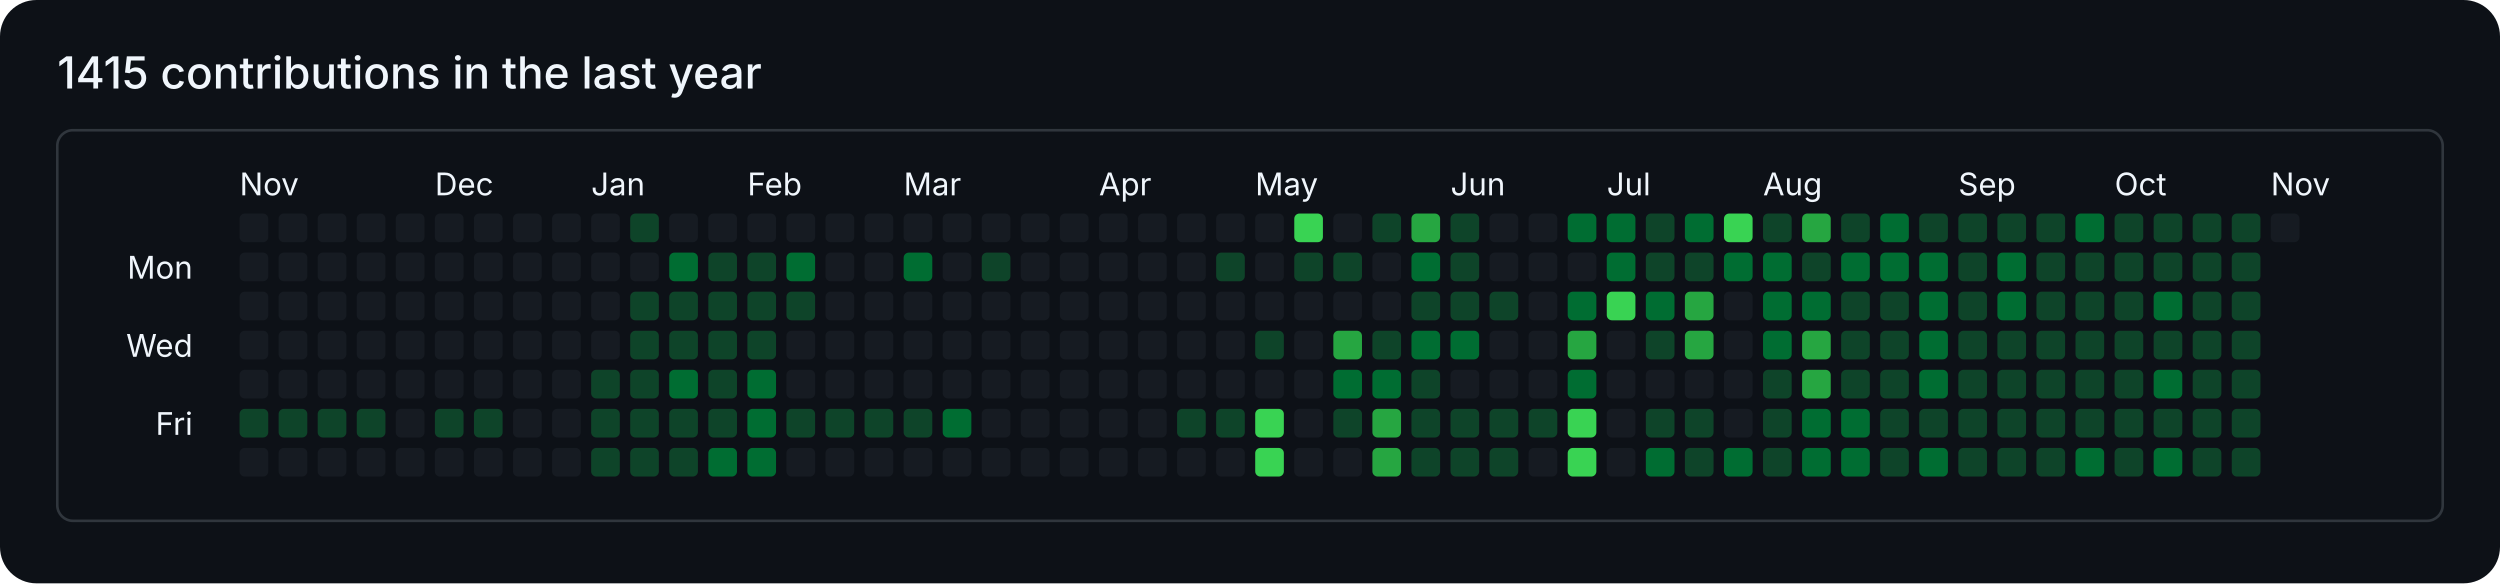
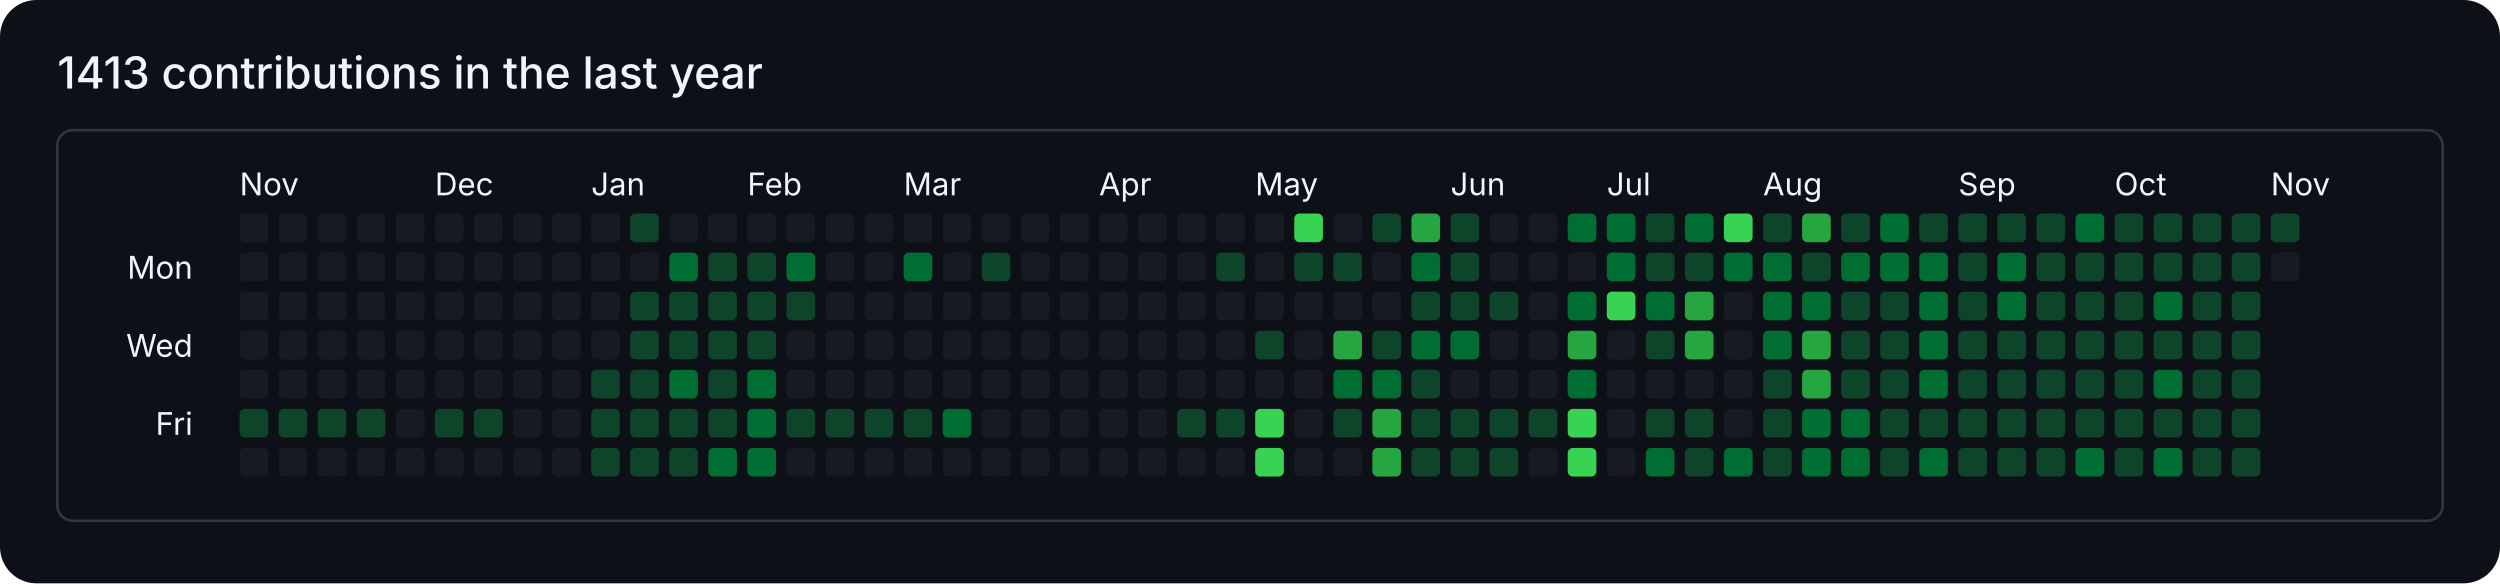
<svg xmlns="http://www.w3.org/2000/svg" width="1200" height="280" viewBox="0 0 960 224" fill="none" role="img" aria-label="AleksZyro GitHub contribution calendar">
  <style>
    .title { font: 500 17px -apple-system, BlinkMacSystemFont, 'Segoe UI', sans-serif; fill: #f0f6fc; }
    .month-label, .weekday-label, .legend, .hint { font: 400 12px -apple-system, BlinkMacSystemFont, 'Segoe UI', sans-serif; fill: #f0f6fc; }
    .hint, .legend-muted { fill: #8b949e; }
    .day-cell { shape-rendering: geometricPrecision; }
  </style>
  <rect width="960" height="224" rx="14" fill="#0d1117" />
-   <text x="22" y="34" class="title">1415 contributions in the last year</text>
+   <text x="22" y="34" class="title">1413 contributions in the last year</text>
  <rect x="22" y="50" width="916" height="150" rx="6" fill="none" stroke="#30363d" />
  <text x="92" y="75" class="month-label">Nov</text>
  <text x="167" y="75" class="month-label">Dec</text>
  <text x="227" y="75" class="month-label">Jan</text>
  <text x="287" y="75" class="month-label">Feb</text>
  <text x="347" y="75" class="month-label">Mar</text>
  <text x="422" y="75" class="month-label">Apr</text>
  <text x="482" y="75" class="month-label">May</text>
  <text x="557" y="75" class="month-label">Jun</text>
  <text x="617" y="75" class="month-label">Jul</text>
  <text x="677" y="75" class="month-label">Aug</text>
  <text x="752" y="75" class="month-label">Sep</text>
  <text x="812" y="75" class="month-label">Oct</text>
  <text x="872" y="75" class="month-label">Nov</text>
  <text x="74" y="107" class="weekday-label" text-anchor="end">Mon</text>
  <text x="74" y="137" class="weekday-label" text-anchor="end">Wed</text>
  <text x="74" y="167" class="weekday-label" text-anchor="end">Fri</text>
  <rect class="day-cell" x="92" y="82" width="11" height="11" rx="2" fill="#161b22" />
  <rect class="day-cell" x="92" y="97" width="11" height="11" rx="2" fill="#161b22" />
  <rect class="day-cell" x="92" y="112" width="11" height="11" rx="2" fill="#161b22" />
  <rect class="day-cell" x="92" y="127" width="11" height="11" rx="2" fill="#161b22" />
  <rect class="day-cell" x="92" y="142" width="11" height="11" rx="2" fill="#161b22" />
  <rect class="day-cell" x="92" y="157" width="11" height="11" rx="2" fill="#0e4429" />
  <rect class="day-cell" x="92" y="172" width="11" height="11" rx="2" fill="#161b22" />
  <rect class="day-cell" x="107" y="82" width="11" height="11" rx="2" fill="#161b22" />
  <rect class="day-cell" x="107" y="97" width="11" height="11" rx="2" fill="#161b22" />
  <rect class="day-cell" x="107" y="112" width="11" height="11" rx="2" fill="#161b22" />
  <rect class="day-cell" x="107" y="127" width="11" height="11" rx="2" fill="#161b22" />
  <rect class="day-cell" x="107" y="142" width="11" height="11" rx="2" fill="#161b22" />
  <rect class="day-cell" x="107" y="157" width="11" height="11" rx="2" fill="#0e4429" />
  <rect class="day-cell" x="107" y="172" width="11" height="11" rx="2" fill="#161b22" />
  <rect class="day-cell" x="122" y="82" width="11" height="11" rx="2" fill="#161b22" />
  <rect class="day-cell" x="122" y="97" width="11" height="11" rx="2" fill="#161b22" />
  <rect class="day-cell" x="122" y="112" width="11" height="11" rx="2" fill="#161b22" />
  <rect class="day-cell" x="122" y="127" width="11" height="11" rx="2" fill="#161b22" />
  <rect class="day-cell" x="122" y="142" width="11" height="11" rx="2" fill="#161b22" />
  <rect class="day-cell" x="122" y="157" width="11" height="11" rx="2" fill="#0e4429" />
  <rect class="day-cell" x="122" y="172" width="11" height="11" rx="2" fill="#161b22" />
  <rect class="day-cell" x="137" y="82" width="11" height="11" rx="2" fill="#161b22" />
  <rect class="day-cell" x="137" y="97" width="11" height="11" rx="2" fill="#161b22" />
  <rect class="day-cell" x="137" y="112" width="11" height="11" rx="2" fill="#161b22" />
  <rect class="day-cell" x="137" y="127" width="11" height="11" rx="2" fill="#161b22" />
  <rect class="day-cell" x="137" y="142" width="11" height="11" rx="2" fill="#161b22" />
  <rect class="day-cell" x="137" y="157" width="11" height="11" rx="2" fill="#0e4429" />
  <rect class="day-cell" x="137" y="172" width="11" height="11" rx="2" fill="#161b22" />
  <rect class="day-cell" x="152" y="82" width="11" height="11" rx="2" fill="#161b22" />
  <rect class="day-cell" x="152" y="97" width="11" height="11" rx="2" fill="#161b22" />
  <rect class="day-cell" x="152" y="112" width="11" height="11" rx="2" fill="#161b22" />
  <rect class="day-cell" x="152" y="127" width="11" height="11" rx="2" fill="#161b22" />
  <rect class="day-cell" x="152" y="142" width="11" height="11" rx="2" fill="#161b22" />
  <rect class="day-cell" x="152" y="157" width="11" height="11" rx="2" fill="#161b22" />
  <rect class="day-cell" x="152" y="172" width="11" height="11" rx="2" fill="#161b22" />
  <rect class="day-cell" x="167" y="82" width="11" height="11" rx="2" fill="#161b22" />
  <rect class="day-cell" x="167" y="97" width="11" height="11" rx="2" fill="#161b22" />
  <rect class="day-cell" x="167" y="112" width="11" height="11" rx="2" fill="#161b22" />
  <rect class="day-cell" x="167" y="127" width="11" height="11" rx="2" fill="#161b22" />
  <rect class="day-cell" x="167" y="142" width="11" height="11" rx="2" fill="#161b22" />
  <rect class="day-cell" x="167" y="157" width="11" height="11" rx="2" fill="#0e4429" />
  <rect class="day-cell" x="167" y="172" width="11" height="11" rx="2" fill="#161b22" />
  <rect class="day-cell" x="182" y="82" width="11" height="11" rx="2" fill="#161b22" />
  <rect class="day-cell" x="182" y="97" width="11" height="11" rx="2" fill="#161b22" />
  <rect class="day-cell" x="182" y="112" width="11" height="11" rx="2" fill="#161b22" />
  <rect class="day-cell" x="182" y="127" width="11" height="11" rx="2" fill="#161b22" />
  <rect class="day-cell" x="182" y="142" width="11" height="11" rx="2" fill="#161b22" />
  <rect class="day-cell" x="182" y="157" width="11" height="11" rx="2" fill="#0e4429" />
  <rect class="day-cell" x="182" y="172" width="11" height="11" rx="2" fill="#161b22" />
  <rect class="day-cell" x="197" y="82" width="11" height="11" rx="2" fill="#161b22" />
  <rect class="day-cell" x="197" y="97" width="11" height="11" rx="2" fill="#161b22" />
  <rect class="day-cell" x="197" y="112" width="11" height="11" rx="2" fill="#161b22" />
  <rect class="day-cell" x="197" y="127" width="11" height="11" rx="2" fill="#161b22" />
  <rect class="day-cell" x="197" y="142" width="11" height="11" rx="2" fill="#161b22" />
  <rect class="day-cell" x="197" y="157" width="11" height="11" rx="2" fill="#161b22" />
  <rect class="day-cell" x="197" y="172" width="11" height="11" rx="2" fill="#161b22" />
  <rect class="day-cell" x="212" y="82" width="11" height="11" rx="2" fill="#161b22" />
  <rect class="day-cell" x="212" y="97" width="11" height="11" rx="2" fill="#161b22" />
  <rect class="day-cell" x="212" y="112" width="11" height="11" rx="2" fill="#161b22" />
  <rect class="day-cell" x="212" y="127" width="11" height="11" rx="2" fill="#161b22" />
  <rect class="day-cell" x="212" y="142" width="11" height="11" rx="2" fill="#161b22" />
  <rect class="day-cell" x="212" y="157" width="11" height="11" rx="2" fill="#161b22" />
  <rect class="day-cell" x="212" y="172" width="11" height="11" rx="2" fill="#161b22" />
  <rect class="day-cell" x="227" y="82" width="11" height="11" rx="2" fill="#161b22" />
  <rect class="day-cell" x="227" y="97" width="11" height="11" rx="2" fill="#161b22" />
  <rect class="day-cell" x="227" y="112" width="11" height="11" rx="2" fill="#161b22" />
  <rect class="day-cell" x="227" y="127" width="11" height="11" rx="2" fill="#161b22" />
  <rect class="day-cell" x="227" y="142" width="11" height="11" rx="2" fill="#0e4429" />
  <rect class="day-cell" x="227" y="157" width="11" height="11" rx="2" fill="#0e4429" />
  <rect class="day-cell" x="227" y="172" width="11" height="11" rx="2" fill="#0e4429" />
  <rect class="day-cell" x="242" y="82" width="11" height="11" rx="2" fill="#0e4429" />
  <rect class="day-cell" x="242" y="97" width="11" height="11" rx="2" fill="#161b22" />
  <rect class="day-cell" x="242" y="112" width="11" height="11" rx="2" fill="#0e4429" />
  <rect class="day-cell" x="242" y="127" width="11" height="11" rx="2" fill="#0e4429" />
  <rect class="day-cell" x="242" y="142" width="11" height="11" rx="2" fill="#0e4429" />
  <rect class="day-cell" x="242" y="157" width="11" height="11" rx="2" fill="#0e4429" />
  <rect class="day-cell" x="242" y="172" width="11" height="11" rx="2" fill="#0e4429" />
  <rect class="day-cell" x="257" y="82" width="11" height="11" rx="2" fill="#161b22" />
  <rect class="day-cell" x="257" y="97" width="11" height="11" rx="2" fill="#006d32" />
  <rect class="day-cell" x="257" y="112" width="11" height="11" rx="2" fill="#0e4429" />
  <rect class="day-cell" x="257" y="127" width="11" height="11" rx="2" fill="#0e4429" />
  <rect class="day-cell" x="257" y="142" width="11" height="11" rx="2" fill="#006d32" />
  <rect class="day-cell" x="257" y="157" width="11" height="11" rx="2" fill="#0e4429" />
  <rect class="day-cell" x="257" y="172" width="11" height="11" rx="2" fill="#0e4429" />
  <rect class="day-cell" x="272" y="82" width="11" height="11" rx="2" fill="#161b22" />
  <rect class="day-cell" x="272" y="97" width="11" height="11" rx="2" fill="#0e4429" />
  <rect class="day-cell" x="272" y="112" width="11" height="11" rx="2" fill="#0e4429" />
  <rect class="day-cell" x="272" y="127" width="11" height="11" rx="2" fill="#0e4429" />
  <rect class="day-cell" x="272" y="142" width="11" height="11" rx="2" fill="#0e4429" />
  <rect class="day-cell" x="272" y="157" width="11" height="11" rx="2" fill="#0e4429" />
  <rect class="day-cell" x="272" y="172" width="11" height="11" rx="2" fill="#006d32" />
  <rect class="day-cell" x="287" y="82" width="11" height="11" rx="2" fill="#161b22" />
  <rect class="day-cell" x="287" y="97" width="11" height="11" rx="2" fill="#0e4429" />
  <rect class="day-cell" x="287" y="112" width="11" height="11" rx="2" fill="#0e4429" />
  <rect class="day-cell" x="287" y="127" width="11" height="11" rx="2" fill="#0e4429" />
  <rect class="day-cell" x="287" y="142" width="11" height="11" rx="2" fill="#006d32" />
  <rect class="day-cell" x="287" y="157" width="11" height="11" rx="2" fill="#006d32" />
  <rect class="day-cell" x="287" y="172" width="11" height="11" rx="2" fill="#006d32" />
  <rect class="day-cell" x="302" y="82" width="11" height="11" rx="2" fill="#161b22" />
  <rect class="day-cell" x="302" y="97" width="11" height="11" rx="2" fill="#006d32" />
  <rect class="day-cell" x="302" y="112" width="11" height="11" rx="2" fill="#0e4429" />
  <rect class="day-cell" x="302" y="127" width="11" height="11" rx="2" fill="#161b22" />
  <rect class="day-cell" x="302" y="142" width="11" height="11" rx="2" fill="#161b22" />
  <rect class="day-cell" x="302" y="157" width="11" height="11" rx="2" fill="#0e4429" />
  <rect class="day-cell" x="302" y="172" width="11" height="11" rx="2" fill="#161b22" />
  <rect class="day-cell" x="317" y="82" width="11" height="11" rx="2" fill="#161b22" />
  <rect class="day-cell" x="317" y="97" width="11" height="11" rx="2" fill="#161b22" />
  <rect class="day-cell" x="317" y="112" width="11" height="11" rx="2" fill="#161b22" />
  <rect class="day-cell" x="317" y="127" width="11" height="11" rx="2" fill="#161b22" />
  <rect class="day-cell" x="317" y="142" width="11" height="11" rx="2" fill="#161b22" />
  <rect class="day-cell" x="317" y="157" width="11" height="11" rx="2" fill="#0e4429" />
  <rect class="day-cell" x="317" y="172" width="11" height="11" rx="2" fill="#161b22" />
  <rect class="day-cell" x="332" y="82" width="11" height="11" rx="2" fill="#161b22" />
  <rect class="day-cell" x="332" y="97" width="11" height="11" rx="2" fill="#161b22" />
  <rect class="day-cell" x="332" y="112" width="11" height="11" rx="2" fill="#161b22" />
  <rect class="day-cell" x="332" y="127" width="11" height="11" rx="2" fill="#161b22" />
  <rect class="day-cell" x="332" y="142" width="11" height="11" rx="2" fill="#161b22" />
  <rect class="day-cell" x="332" y="157" width="11" height="11" rx="2" fill="#0e4429" />
  <rect class="day-cell" x="332" y="172" width="11" height="11" rx="2" fill="#161b22" />
  <rect class="day-cell" x="347" y="82" width="11" height="11" rx="2" fill="#161b22" />
  <rect class="day-cell" x="347" y="97" width="11" height="11" rx="2" fill="#006d32" />
  <rect class="day-cell" x="347" y="112" width="11" height="11" rx="2" fill="#161b22" />
  <rect class="day-cell" x="347" y="127" width="11" height="11" rx="2" fill="#161b22" />
  <rect class="day-cell" x="347" y="142" width="11" height="11" rx="2" fill="#161b22" />
  <rect class="day-cell" x="347" y="157" width="11" height="11" rx="2" fill="#0e4429" />
  <rect class="day-cell" x="347" y="172" width="11" height="11" rx="2" fill="#161b22" />
  <rect class="day-cell" x="362" y="82" width="11" height="11" rx="2" fill="#161b22" />
  <rect class="day-cell" x="362" y="97" width="11" height="11" rx="2" fill="#161b22" />
  <rect class="day-cell" x="362" y="112" width="11" height="11" rx="2" fill="#161b22" />
  <rect class="day-cell" x="362" y="127" width="11" height="11" rx="2" fill="#161b22" />
  <rect class="day-cell" x="362" y="142" width="11" height="11" rx="2" fill="#161b22" />
  <rect class="day-cell" x="362" y="157" width="11" height="11" rx="2" fill="#006d32" />
  <rect class="day-cell" x="362" y="172" width="11" height="11" rx="2" fill="#161b22" />
  <rect class="day-cell" x="377" y="82" width="11" height="11" rx="2" fill="#161b22" />
  <rect class="day-cell" x="377" y="97" width="11" height="11" rx="2" fill="#0e4429" />
  <rect class="day-cell" x="377" y="112" width="11" height="11" rx="2" fill="#161b22" />
  <rect class="day-cell" x="377" y="127" width="11" height="11" rx="2" fill="#161b22" />
  <rect class="day-cell" x="377" y="142" width="11" height="11" rx="2" fill="#161b22" />
  <rect class="day-cell" x="377" y="157" width="11" height="11" rx="2" fill="#161b22" />
  <rect class="day-cell" x="377" y="172" width="11" height="11" rx="2" fill="#161b22" />
  <rect class="day-cell" x="392" y="82" width="11" height="11" rx="2" fill="#161b22" />
  <rect class="day-cell" x="392" y="97" width="11" height="11" rx="2" fill="#161b22" />
  <rect class="day-cell" x="392" y="112" width="11" height="11" rx="2" fill="#161b22" />
  <rect class="day-cell" x="392" y="127" width="11" height="11" rx="2" fill="#161b22" />
  <rect class="day-cell" x="392" y="142" width="11" height="11" rx="2" fill="#161b22" />
  <rect class="day-cell" x="392" y="157" width="11" height="11" rx="2" fill="#161b22" />
  <rect class="day-cell" x="392" y="172" width="11" height="11" rx="2" fill="#161b22" />
  <rect class="day-cell" x="407" y="82" width="11" height="11" rx="2" fill="#161b22" />
  <rect class="day-cell" x="407" y="97" width="11" height="11" rx="2" fill="#161b22" />
  <rect class="day-cell" x="407" y="112" width="11" height="11" rx="2" fill="#161b22" />
  <rect class="day-cell" x="407" y="127" width="11" height="11" rx="2" fill="#161b22" />
  <rect class="day-cell" x="407" y="142" width="11" height="11" rx="2" fill="#161b22" />
  <rect class="day-cell" x="407" y="157" width="11" height="11" rx="2" fill="#161b22" />
  <rect class="day-cell" x="407" y="172" width="11" height="11" rx="2" fill="#161b22" />
  <rect class="day-cell" x="422" y="82" width="11" height="11" rx="2" fill="#161b22" />
  <rect class="day-cell" x="422" y="97" width="11" height="11" rx="2" fill="#161b22" />
  <rect class="day-cell" x="422" y="112" width="11" height="11" rx="2" fill="#161b22" />
  <rect class="day-cell" x="422" y="127" width="11" height="11" rx="2" fill="#161b22" />
  <rect class="day-cell" x="422" y="142" width="11" height="11" rx="2" fill="#161b22" />
  <rect class="day-cell" x="422" y="157" width="11" height="11" rx="2" fill="#161b22" />
  <rect class="day-cell" x="422" y="172" width="11" height="11" rx="2" fill="#161b22" />
  <rect class="day-cell" x="437" y="82" width="11" height="11" rx="2" fill="#161b22" />
  <rect class="day-cell" x="437" y="97" width="11" height="11" rx="2" fill="#161b22" />
  <rect class="day-cell" x="437" y="112" width="11" height="11" rx="2" fill="#161b22" />
  <rect class="day-cell" x="437" y="127" width="11" height="11" rx="2" fill="#161b22" />
  <rect class="day-cell" x="437" y="142" width="11" height="11" rx="2" fill="#161b22" />
  <rect class="day-cell" x="437" y="157" width="11" height="11" rx="2" fill="#161b22" />
  <rect class="day-cell" x="437" y="172" width="11" height="11" rx="2" fill="#161b22" />
  <rect class="day-cell" x="452" y="82" width="11" height="11" rx="2" fill="#161b22" />
  <rect class="day-cell" x="452" y="97" width="11" height="11" rx="2" fill="#161b22" />
  <rect class="day-cell" x="452" y="112" width="11" height="11" rx="2" fill="#161b22" />
  <rect class="day-cell" x="452" y="127" width="11" height="11" rx="2" fill="#161b22" />
  <rect class="day-cell" x="452" y="142" width="11" height="11" rx="2" fill="#161b22" />
  <rect class="day-cell" x="452" y="157" width="11" height="11" rx="2" fill="#0e4429" />
  <rect class="day-cell" x="452" y="172" width="11" height="11" rx="2" fill="#161b22" />
  <rect class="day-cell" x="467" y="82" width="11" height="11" rx="2" fill="#161b22" />
  <rect class="day-cell" x="467" y="97" width="11" height="11" rx="2" fill="#0e4429" />
  <rect class="day-cell" x="467" y="112" width="11" height="11" rx="2" fill="#161b22" />
  <rect class="day-cell" x="467" y="127" width="11" height="11" rx="2" fill="#161b22" />
  <rect class="day-cell" x="467" y="142" width="11" height="11" rx="2" fill="#161b22" />
  <rect class="day-cell" x="467" y="157" width="11" height="11" rx="2" fill="#0e4429" />
  <rect class="day-cell" x="467" y="172" width="11" height="11" rx="2" fill="#161b22" />
  <rect class="day-cell" x="482" y="82" width="11" height="11" rx="2" fill="#161b22" />
  <rect class="day-cell" x="482" y="97" width="11" height="11" rx="2" fill="#161b22" />
  <rect class="day-cell" x="482" y="112" width="11" height="11" rx="2" fill="#161b22" />
  <rect class="day-cell" x="482" y="127" width="11" height="11" rx="2" fill="#0e4429" />
  <rect class="day-cell" x="482" y="142" width="11" height="11" rx="2" fill="#161b22" />
  <rect class="day-cell" x="482" y="157" width="11" height="11" rx="2" fill="#39d353" />
  <rect class="day-cell" x="482" y="172" width="11" height="11" rx="2" fill="#39d353" />
  <rect class="day-cell" x="497" y="82" width="11" height="11" rx="2" fill="#39d353" />
  <rect class="day-cell" x="497" y="97" width="11" height="11" rx="2" fill="#0e4429" />
  <rect class="day-cell" x="497" y="112" width="11" height="11" rx="2" fill="#161b22" />
  <rect class="day-cell" x="497" y="127" width="11" height="11" rx="2" fill="#161b22" />
  <rect class="day-cell" x="497" y="142" width="11" height="11" rx="2" fill="#161b22" />
  <rect class="day-cell" x="497" y="157" width="11" height="11" rx="2" fill="#161b22" />
  <rect class="day-cell" x="497" y="172" width="11" height="11" rx="2" fill="#161b22" />
  <rect class="day-cell" x="512" y="82" width="11" height="11" rx="2" fill="#161b22" />
  <rect class="day-cell" x="512" y="97" width="11" height="11" rx="2" fill="#0e4429" />
  <rect class="day-cell" x="512" y="112" width="11" height="11" rx="2" fill="#161b22" />
  <rect class="day-cell" x="512" y="127" width="11" height="11" rx="2" fill="#26a641" />
  <rect class="day-cell" x="512" y="142" width="11" height="11" rx="2" fill="#006d32" />
  <rect class="day-cell" x="512" y="157" width="11" height="11" rx="2" fill="#0e4429" />
  <rect class="day-cell" x="512" y="172" width="11" height="11" rx="2" fill="#161b22" />
  <rect class="day-cell" x="527" y="82" width="11" height="11" rx="2" fill="#0e4429" />
  <rect class="day-cell" x="527" y="97" width="11" height="11" rx="2" fill="#161b22" />
  <rect class="day-cell" x="527" y="112" width="11" height="11" rx="2" fill="#161b22" />
  <rect class="day-cell" x="527" y="127" width="11" height="11" rx="2" fill="#0e4429" />
  <rect class="day-cell" x="527" y="142" width="11" height="11" rx="2" fill="#006d32" />
  <rect class="day-cell" x="527" y="157" width="11" height="11" rx="2" fill="#26a641" />
  <rect class="day-cell" x="527" y="172" width="11" height="11" rx="2" fill="#26a641" />
  <rect class="day-cell" x="542" y="82" width="11" height="11" rx="2" fill="#26a641" />
  <rect class="day-cell" x="542" y="97" width="11" height="11" rx="2" fill="#006d32" />
  <rect class="day-cell" x="542" y="112" width="11" height="11" rx="2" fill="#0e4429" />
  <rect class="day-cell" x="542" y="127" width="11" height="11" rx="2" fill="#006d32" />
  <rect class="day-cell" x="542" y="142" width="11" height="11" rx="2" fill="#0e4429" />
  <rect class="day-cell" x="542" y="157" width="11" height="11" rx="2" fill="#0e4429" />
  <rect class="day-cell" x="542" y="172" width="11" height="11" rx="2" fill="#0e4429" />
  <rect class="day-cell" x="557" y="82" width="11" height="11" rx="2" fill="#0e4429" />
  <rect class="day-cell" x="557" y="97" width="11" height="11" rx="2" fill="#0e4429" />
  <rect class="day-cell" x="557" y="112" width="11" height="11" rx="2" fill="#0e4429" />
  <rect class="day-cell" x="557" y="127" width="11" height="11" rx="2" fill="#006d32" />
  <rect class="day-cell" x="557" y="142" width="11" height="11" rx="2" fill="#161b22" />
  <rect class="day-cell" x="557" y="157" width="11" height="11" rx="2" fill="#0e4429" />
  <rect class="day-cell" x="557" y="172" width="11" height="11" rx="2" fill="#0e4429" />
  <rect class="day-cell" x="572" y="82" width="11" height="11" rx="2" fill="#161b22" />
  <rect class="day-cell" x="572" y="97" width="11" height="11" rx="2" fill="#161b22" />
  <rect class="day-cell" x="572" y="112" width="11" height="11" rx="2" fill="#0e4429" />
  <rect class="day-cell" x="572" y="127" width="11" height="11" rx="2" fill="#161b22" />
  <rect class="day-cell" x="572" y="142" width="11" height="11" rx="2" fill="#161b22" />
  <rect class="day-cell" x="572" y="157" width="11" height="11" rx="2" fill="#0e4429" />
  <rect class="day-cell" x="572" y="172" width="11" height="11" rx="2" fill="#0e4429" />
  <rect class="day-cell" x="587" y="82" width="11" height="11" rx="2" fill="#161b22" />
  <rect class="day-cell" x="587" y="97" width="11" height="11" rx="2" fill="#161b22" />
  <rect class="day-cell" x="587" y="112" width="11" height="11" rx="2" fill="#161b22" />
  <rect class="day-cell" x="587" y="127" width="11" height="11" rx="2" fill="#161b22" />
  <rect class="day-cell" x="587" y="142" width="11" height="11" rx="2" fill="#161b22" />
  <rect class="day-cell" x="587" y="157" width="11" height="11" rx="2" fill="#0e4429" />
  <rect class="day-cell" x="587" y="172" width="11" height="11" rx="2" fill="#161b22" />
  <rect class="day-cell" x="602" y="82" width="11" height="11" rx="2" fill="#006d32" />
  <rect class="day-cell" x="602" y="97" width="11" height="11" rx="2" fill="#161b22" />
  <rect class="day-cell" x="602" y="112" width="11" height="11" rx="2" fill="#006d32" />
  <rect class="day-cell" x="602" y="127" width="11" height="11" rx="2" fill="#26a641" />
  <rect class="day-cell" x="602" y="142" width="11" height="11" rx="2" fill="#006d32" />
  <rect class="day-cell" x="602" y="157" width="11" height="11" rx="2" fill="#39d353" />
  <rect class="day-cell" x="602" y="172" width="11" height="11" rx="2" fill="#39d353" />
  <rect class="day-cell" x="617" y="82" width="11" height="11" rx="2" fill="#006d32" />
  <rect class="day-cell" x="617" y="97" width="11" height="11" rx="2" fill="#006d32" />
  <rect class="day-cell" x="617" y="112" width="11" height="11" rx="2" fill="#39d353" />
  <rect class="day-cell" x="617" y="127" width="11" height="11" rx="2" fill="#161b22" />
  <rect class="day-cell" x="617" y="142" width="11" height="11" rx="2" fill="#161b22" />
  <rect class="day-cell" x="617" y="157" width="11" height="11" rx="2" fill="#161b22" />
  <rect class="day-cell" x="617" y="172" width="11" height="11" rx="2" fill="#161b22" />
  <rect class="day-cell" x="632" y="82" width="11" height="11" rx="2" fill="#0e4429" />
  <rect class="day-cell" x="632" y="97" width="11" height="11" rx="2" fill="#0e4429" />
  <rect class="day-cell" x="632" y="112" width="11" height="11" rx="2" fill="#006d32" />
  <rect class="day-cell" x="632" y="127" width="11" height="11" rx="2" fill="#0e4429" />
  <rect class="day-cell" x="632" y="142" width="11" height="11" rx="2" fill="#161b22" />
  <rect class="day-cell" x="632" y="157" width="11" height="11" rx="2" fill="#0e4429" />
  <rect class="day-cell" x="632" y="172" width="11" height="11" rx="2" fill="#006d32" />
  <rect class="day-cell" x="647" y="82" width="11" height="11" rx="2" fill="#006d32" />
  <rect class="day-cell" x="647" y="97" width="11" height="11" rx="2" fill="#0e4429" />
  <rect class="day-cell" x="647" y="112" width="11" height="11" rx="2" fill="#26a641" />
  <rect class="day-cell" x="647" y="127" width="11" height="11" rx="2" fill="#26a641" />
  <rect class="day-cell" x="647" y="142" width="11" height="11" rx="2" fill="#161b22" />
  <rect class="day-cell" x="647" y="157" width="11" height="11" rx="2" fill="#0e4429" />
  <rect class="day-cell" x="647" y="172" width="11" height="11" rx="2" fill="#0e4429" />
  <rect class="day-cell" x="662" y="82" width="11" height="11" rx="2" fill="#39d353" />
  <rect class="day-cell" x="662" y="97" width="11" height="11" rx="2" fill="#006d32" />
  <rect class="day-cell" x="662" y="112" width="11" height="11" rx="2" fill="#161b22" />
  <rect class="day-cell" x="662" y="127" width="11" height="11" rx="2" fill="#161b22" />
  <rect class="day-cell" x="662" y="142" width="11" height="11" rx="2" fill="#161b22" />
  <rect class="day-cell" x="662" y="157" width="11" height="11" rx="2" fill="#161b22" />
  <rect class="day-cell" x="662" y="172" width="11" height="11" rx="2" fill="#006d32" />
  <rect class="day-cell" x="677" y="82" width="11" height="11" rx="2" fill="#0e4429" />
  <rect class="day-cell" x="677" y="97" width="11" height="11" rx="2" fill="#006d32" />
  <rect class="day-cell" x="677" y="112" width="11" height="11" rx="2" fill="#006d32" />
  <rect class="day-cell" x="677" y="127" width="11" height="11" rx="2" fill="#006d32" />
  <rect class="day-cell" x="677" y="142" width="11" height="11" rx="2" fill="#0e4429" />
  <rect class="day-cell" x="677" y="157" width="11" height="11" rx="2" fill="#0e4429" />
  <rect class="day-cell" x="677" y="172" width="11" height="11" rx="2" fill="#0e4429" />
  <rect class="day-cell" x="692" y="82" width="11" height="11" rx="2" fill="#26a641" />
  <rect class="day-cell" x="692" y="97" width="11" height="11" rx="2" fill="#0e4429" />
  <rect class="day-cell" x="692" y="112" width="11" height="11" rx="2" fill="#006d32" />
  <rect class="day-cell" x="692" y="127" width="11" height="11" rx="2" fill="#26a641" />
  <rect class="day-cell" x="692" y="142" width="11" height="11" rx="2" fill="#26a641" />
  <rect class="day-cell" x="692" y="157" width="11" height="11" rx="2" fill="#006d32" />
  <rect class="day-cell" x="692" y="172" width="11" height="11" rx="2" fill="#006d32" />
  <rect class="day-cell" x="707" y="82" width="11" height="11" rx="2" fill="#0e4429" />
  <rect class="day-cell" x="707" y="97" width="11" height="11" rx="2" fill="#006d32" />
  <rect class="day-cell" x="707" y="112" width="11" height="11" rx="2" fill="#0e4429" />
  <rect class="day-cell" x="707" y="127" width="11" height="11" rx="2" fill="#0e4429" />
  <rect class="day-cell" x="707" y="142" width="11" height="11" rx="2" fill="#0e4429" />
  <rect class="day-cell" x="707" y="157" width="11" height="11" rx="2" fill="#006d32" />
  <rect class="day-cell" x="707" y="172" width="11" height="11" rx="2" fill="#006d32" />
  <rect class="day-cell" x="722" y="82" width="11" height="11" rx="2" fill="#006d32" />
  <rect class="day-cell" x="722" y="97" width="11" height="11" rx="2" fill="#006d32" />
  <rect class="day-cell" x="722" y="112" width="11" height="11" rx="2" fill="#0e4429" />
  <rect class="day-cell" x="722" y="127" width="11" height="11" rx="2" fill="#0e4429" />
  <rect class="day-cell" x="722" y="142" width="11" height="11" rx="2" fill="#0e4429" />
  <rect class="day-cell" x="722" y="157" width="11" height="11" rx="2" fill="#0e4429" />
  <rect class="day-cell" x="722" y="172" width="11" height="11" rx="2" fill="#0e4429" />
  <rect class="day-cell" x="737" y="82" width="11" height="11" rx="2" fill="#0e4429" />
  <rect class="day-cell" x="737" y="97" width="11" height="11" rx="2" fill="#006d32" />
  <rect class="day-cell" x="737" y="112" width="11" height="11" rx="2" fill="#006d32" />
  <rect class="day-cell" x="737" y="127" width="11" height="11" rx="2" fill="#006d32" />
  <rect class="day-cell" x="737" y="142" width="11" height="11" rx="2" fill="#006d32" />
  <rect class="day-cell" x="737" y="157" width="11" height="11" rx="2" fill="#0e4429" />
  <rect class="day-cell" x="737" y="172" width="11" height="11" rx="2" fill="#006d32" />
  <rect class="day-cell" x="752" y="82" width="11" height="11" rx="2" fill="#0e4429" />
  <rect class="day-cell" x="752" y="97" width="11" height="11" rx="2" fill="#0e4429" />
  <rect class="day-cell" x="752" y="112" width="11" height="11" rx="2" fill="#0e4429" />
  <rect class="day-cell" x="752" y="127" width="11" height="11" rx="2" fill="#0e4429" />
  <rect class="day-cell" x="752" y="142" width="11" height="11" rx="2" fill="#0e4429" />
  <rect class="day-cell" x="752" y="157" width="11" height="11" rx="2" fill="#0e4429" />
  <rect class="day-cell" x="752" y="172" width="11" height="11" rx="2" fill="#0e4429" />
  <rect class="day-cell" x="767" y="82" width="11" height="11" rx="2" fill="#0e4429" />
  <rect class="day-cell" x="767" y="97" width="11" height="11" rx="2" fill="#006d32" />
  <rect class="day-cell" x="767" y="112" width="11" height="11" rx="2" fill="#006d32" />
  <rect class="day-cell" x="767" y="127" width="11" height="11" rx="2" fill="#0e4429" />
  <rect class="day-cell" x="767" y="142" width="11" height="11" rx="2" fill="#0e4429" />
  <rect class="day-cell" x="767" y="157" width="11" height="11" rx="2" fill="#0e4429" />
  <rect class="day-cell" x="767" y="172" width="11" height="11" rx="2" fill="#0e4429" />
  <rect class="day-cell" x="782" y="82" width="11" height="11" rx="2" fill="#0e4429" />
  <rect class="day-cell" x="782" y="97" width="11" height="11" rx="2" fill="#0e4429" />
  <rect class="day-cell" x="782" y="112" width="11" height="11" rx="2" fill="#0e4429" />
  <rect class="day-cell" x="782" y="127" width="11" height="11" rx="2" fill="#0e4429" />
  <rect class="day-cell" x="782" y="142" width="11" height="11" rx="2" fill="#0e4429" />
  <rect class="day-cell" x="782" y="157" width="11" height="11" rx="2" fill="#0e4429" />
  <rect class="day-cell" x="782" y="172" width="11" height="11" rx="2" fill="#0e4429" />
  <rect class="day-cell" x="797" y="82" width="11" height="11" rx="2" fill="#006d32" />
  <rect class="day-cell" x="797" y="97" width="11" height="11" rx="2" fill="#0e4429" />
  <rect class="day-cell" x="797" y="112" width="11" height="11" rx="2" fill="#0e4429" />
  <rect class="day-cell" x="797" y="127" width="11" height="11" rx="2" fill="#0e4429" />
  <rect class="day-cell" x="797" y="142" width="11" height="11" rx="2" fill="#0e4429" />
  <rect class="day-cell" x="797" y="157" width="11" height="11" rx="2" fill="#0e4429" />
  <rect class="day-cell" x="797" y="172" width="11" height="11" rx="2" fill="#006d32" />
  <rect class="day-cell" x="812" y="82" width="11" height="11" rx="2" fill="#0e4429" />
  <rect class="day-cell" x="812" y="97" width="11" height="11" rx="2" fill="#0e4429" />
  <rect class="day-cell" x="812" y="112" width="11" height="11" rx="2" fill="#0e4429" />
  <rect class="day-cell" x="812" y="127" width="11" height="11" rx="2" fill="#0e4429" />
  <rect class="day-cell" x="812" y="142" width="11" height="11" rx="2" fill="#0e4429" />
  <rect class="day-cell" x="812" y="157" width="11" height="11" rx="2" fill="#0e4429" />
  <rect class="day-cell" x="812" y="172" width="11" height="11" rx="2" fill="#0e4429" />
  <rect class="day-cell" x="827" y="82" width="11" height="11" rx="2" fill="#0e4429" />
  <rect class="day-cell" x="827" y="97" width="11" height="11" rx="2" fill="#0e4429" />
  <rect class="day-cell" x="827" y="112" width="11" height="11" rx="2" fill="#006d32" />
  <rect class="day-cell" x="827" y="127" width="11" height="11" rx="2" fill="#0e4429" />
  <rect class="day-cell" x="827" y="142" width="11" height="11" rx="2" fill="#006d32" />
  <rect class="day-cell" x="827" y="157" width="11" height="11" rx="2" fill="#0e4429" />
  <rect class="day-cell" x="827" y="172" width="11" height="11" rx="2" fill="#006d32" />
  <rect class="day-cell" x="842" y="82" width="11" height="11" rx="2" fill="#0e4429" />
  <rect class="day-cell" x="842" y="97" width="11" height="11" rx="2" fill="#0e4429" />
  <rect class="day-cell" x="842" y="112" width="11" height="11" rx="2" fill="#0e4429" />
  <rect class="day-cell" x="842" y="127" width="11" height="11" rx="2" fill="#0e4429" />
  <rect class="day-cell" x="842" y="142" width="11" height="11" rx="2" fill="#0e4429" />
  <rect class="day-cell" x="842" y="157" width="11" height="11" rx="2" fill="#0e4429" />
  <rect class="day-cell" x="842" y="172" width="11" height="11" rx="2" fill="#0e4429" />
  <rect class="day-cell" x="857" y="82" width="11" height="11" rx="2" fill="#0e4429" />
  <rect class="day-cell" x="857" y="97" width="11" height="11" rx="2" fill="#0e4429" />
  <rect class="day-cell" x="857" y="112" width="11" height="11" rx="2" fill="#0e4429" />
  <rect class="day-cell" x="857" y="127" width="11" height="11" rx="2" fill="#0e4429" />
  <rect class="day-cell" x="857" y="142" width="11" height="11" rx="2" fill="#0e4429" />
  <rect class="day-cell" x="857" y="157" width="11" height="11" rx="2" fill="#0e4429" />
  <rect class="day-cell" x="857" y="172" width="11" height="11" rx="2" fill="#0e4429" />
-   <rect class="day-cell" x="872" y="82" width="11" height="11" rx="2" fill="#161b22" />
+   <rect class="day-cell" x="872" y="82" width="11" height="11" rx="2" fill="#0e4429" />
+   <rect class="day-cell" x="872" y="97" width="11" height="11" rx="2" fill="#161b22" />
</svg>
